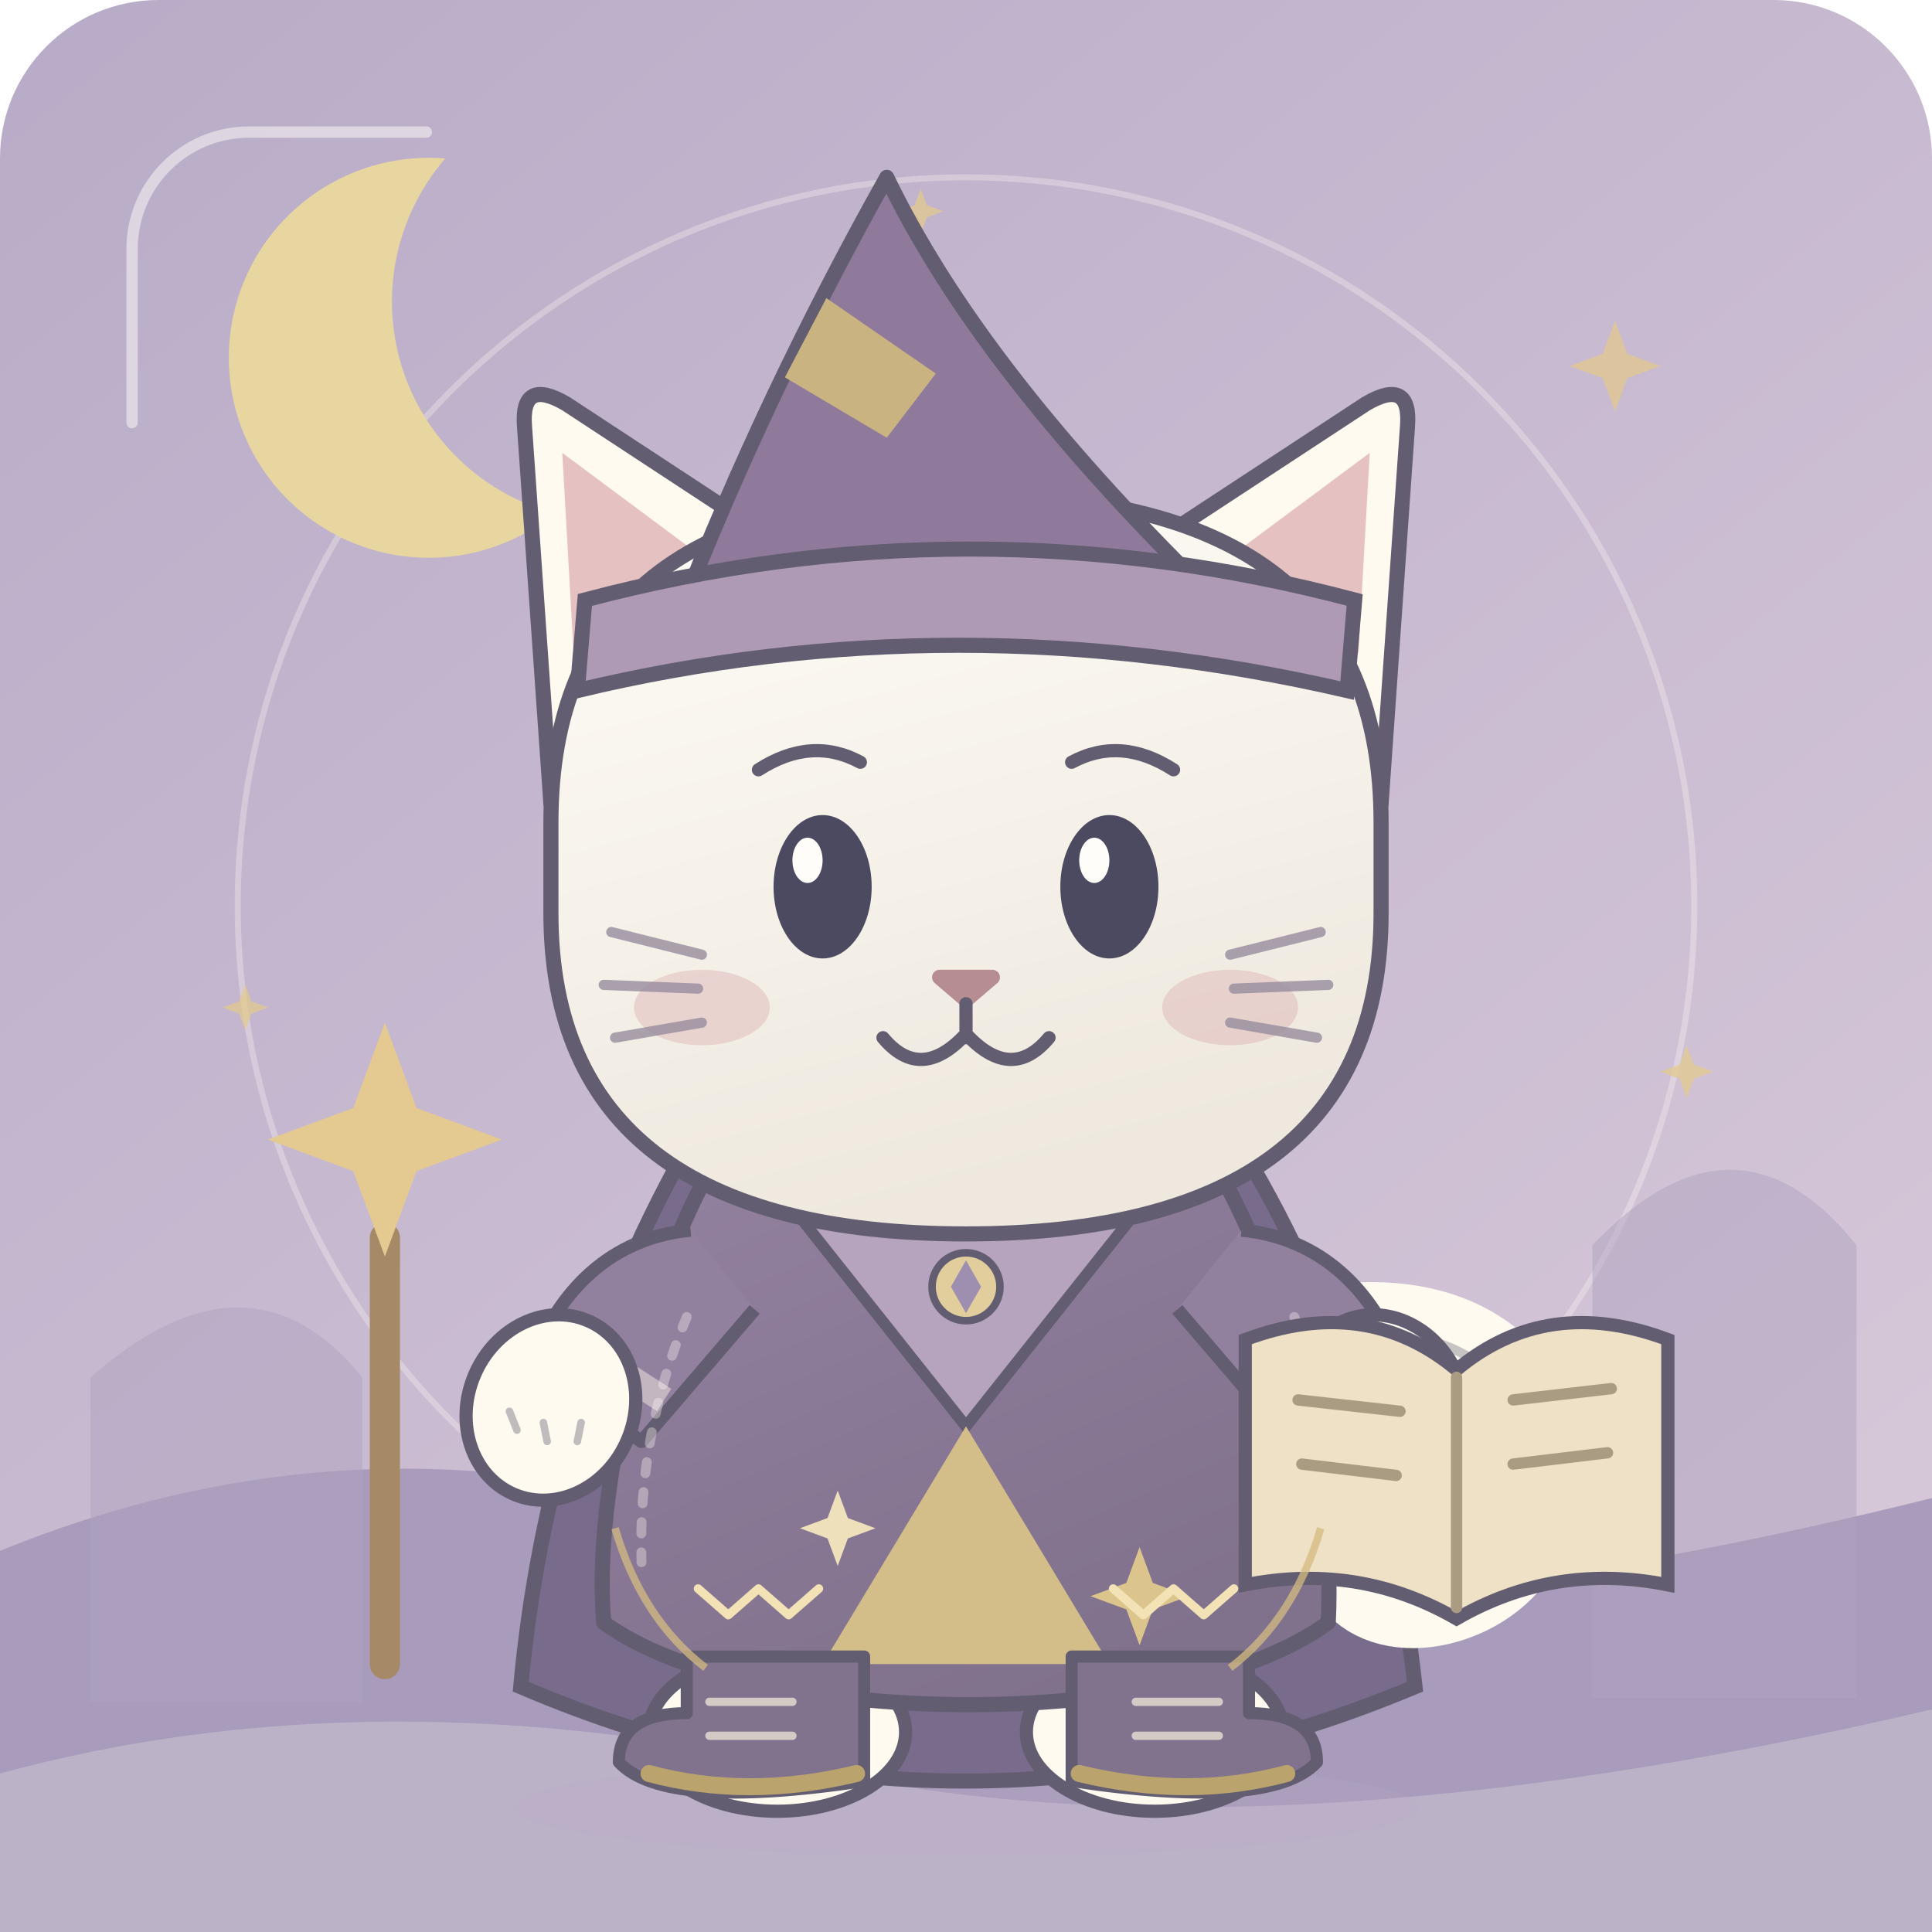
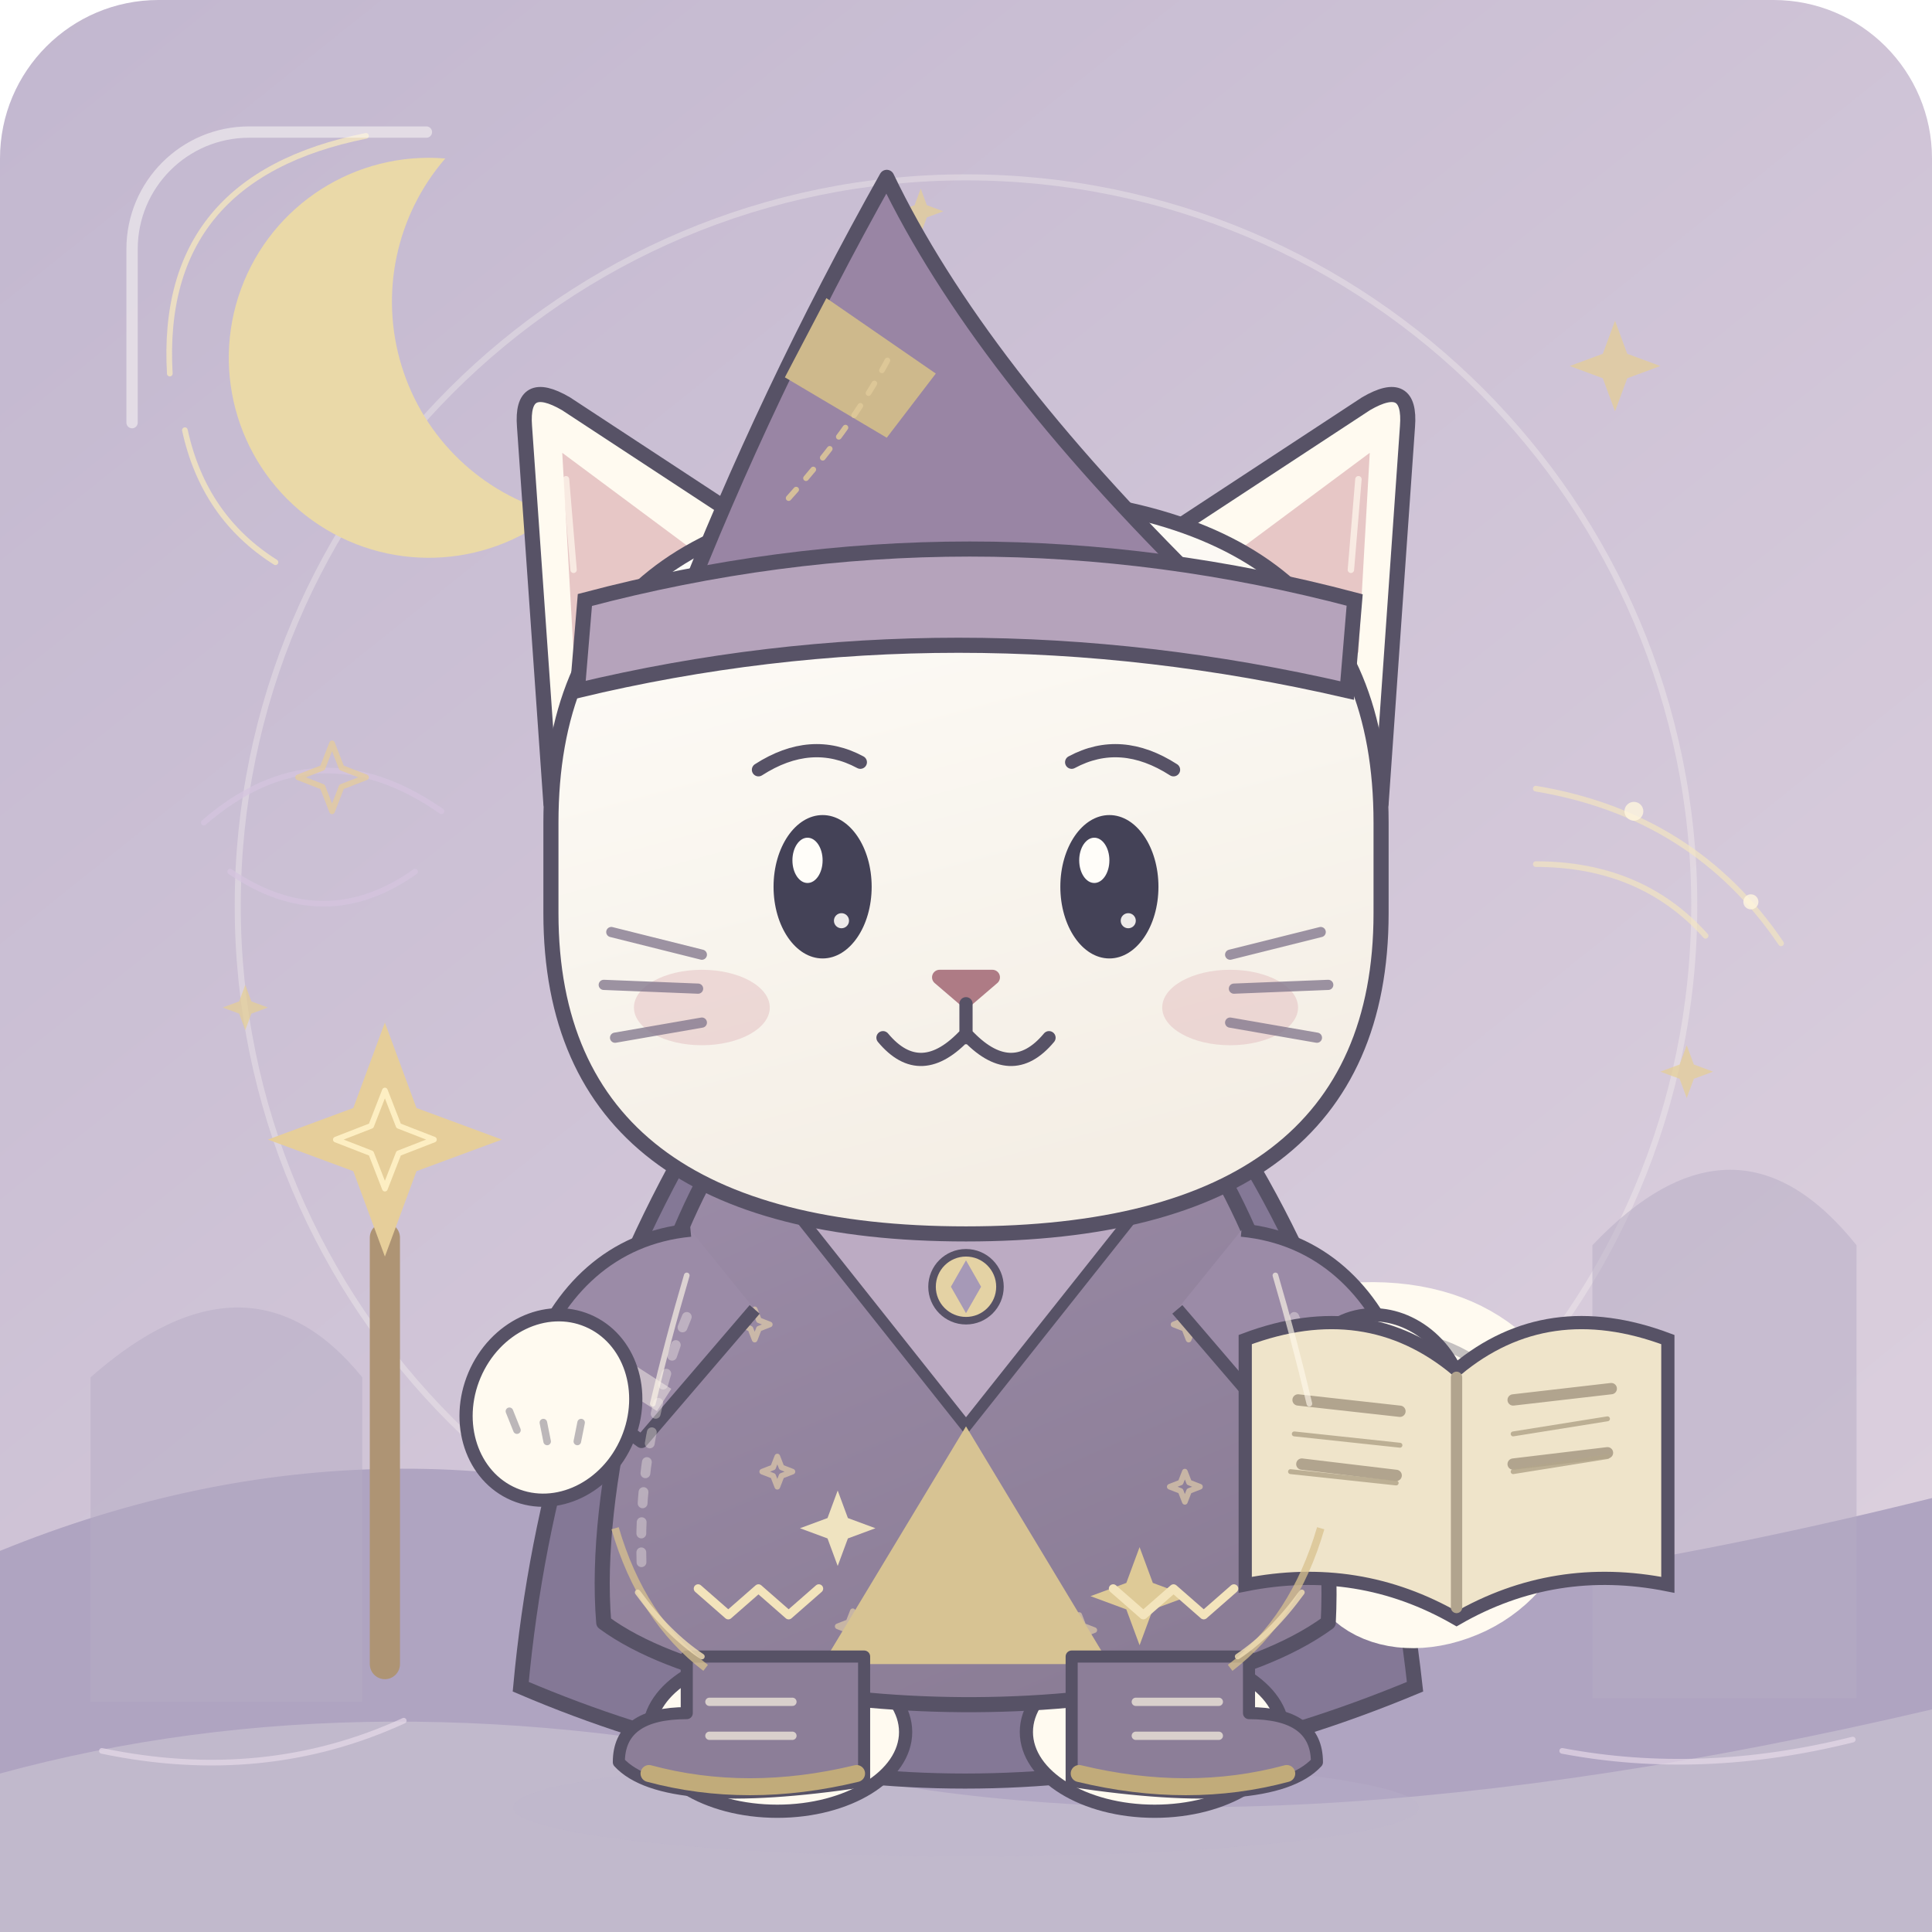
<svg xmlns="http://www.w3.org/2000/svg" width="512" height="512" viewBox="0 0 512 512" role="img" aria-labelledby="title">
  <defs>
    <linearGradient id="bg" x2=".8" y2="1">
-       <stop stop-color="#b8abc7" />
-       <stop offset="1" stop-color="#d7c8d9" />
+       <stop stop-color="#c2b7cf" />
+       <stop offset="1" stop-color="#dcd0de" />
    </linearGradient>
    <linearGradient id="fur" x2=".3" y2="1">
-       <stop stop-color="#fffdf7" />
-       <stop offset="1" stop-color="#eee8de" />
+       <stop stop-color="#fffefa" />
+       <stop offset="1" stop-color="#f4eee5" />
    </linearGradient>
    <linearGradient id="shine" x2="1" y2="1">
      <stop stop-color="#fff" stop-opacity=".7" />
      <stop offset="1" stop-color="#fff" stop-opacity="0" />
    </linearGradient>
  </defs>
  <rect width="512" height="512" rx="42" fill="url(#bg)" />
  <circle cx="256" cy="240" r="193" fill="none" stroke="#fffdf6" stroke-width="1.6" opacity=".3" />
-   <path d="M72 90l2.43 6.57 6.57 2.43-6.57 2.43-2.43 6.57-2.43-6.57-6.57-2.43 6.57-2.43Z" fill="#e4cb89" opacity="0.7" />
-   <path d="M428 85l3.24 8.76 8.76 3.24-8.76 3.24-3.24 8.76-3.24-8.76-8.76-3.24 8.76-3.24Z" fill="#e4cb89" opacity="0.7" />
-   <path d="M65 261l1.62 4.38 4.38 1.62-4.38 1.62-1.62 4.38-1.62-4.38-4.38-1.62 4.38-1.62Z" fill="#e4cb89" opacity="0.7" />
-   <path d="M447 277l1.89 5.11 5.11 1.89-5.11 1.89-1.89 5.11-1.89-5.11-5.11-1.89 5.11-1.89Z" fill="#e4cb89" opacity="0.7" />
-   <path d="M66 429l2.7 7.3 7.3 2.7-7.3 2.7-2.7 7.3-2.7-7.3-7.3-2.7 7.3-2.7Z" fill="#e4cb89" opacity="0.7" />
-   <path d="M442 437l2.16 5.84 5.84 2.16-5.84 2.16-2.16 5.84-2.16-5.84-5.84-2.16 5.84-2.16Z" fill="#e4cb89" opacity="0.7" />
-   <path d="M244 50l1.62 4.38 4.38 1.62-4.38 1.62-1.62 4.38-1.62-4.38-4.38-1.62 4.38-1.62Z" fill="#e4cb89" opacity="0.7" />
-   <path d="M118 42a53 53 0 1 0 29 94 58 58 0 0 1-29-94Z" fill="#e8d6a0" />
-   <path d="M0 411Q103 369 207 408T512 397V512H0Z" fill="#a89bbb" />
+   <path d="M72 90l2.43 6.57 6.57 2.43-6.57 2.43-2.43 6.57-2.43-6.57-6.57-2.43 6.57-2.43Z" fill="#e6cf93" opacity="0.7" />
+   <path d="M428 85l3.24 8.76 8.76 3.24-8.76 3.24-3.24 8.76-3.24-8.76-8.76-3.24 8.76-3.24Z" fill="#e6cf93" opacity="0.7" />
+   <path d="M65 261l1.62 4.38 4.38 1.62-4.38 1.62-1.62 4.38-1.62-4.38-4.38-1.62 4.38-1.62Z" fill="#e6cf93" opacity="0.7" />
+   <path d="M447 277l1.89 5.11 5.11 1.89-5.11 1.89-1.89 5.11-1.89-5.11-5.11-1.89 5.11-1.89Z" fill="#e6cf93" opacity="0.7" />
+   <path d="M66 429l2.7 7.3 7.3 2.7-7.3 2.7-2.7 7.3-2.7-7.3-7.3-2.7 7.3-2.7Z" fill="#e6cf93" opacity="0.7" />
+   <path d="M442 437l2.16 5.84 5.84 2.16-5.84 2.16-2.16 5.84-2.16-5.84-5.84-2.16 5.84-2.16Z" fill="#e6cf93" opacity="0.7" />
+   <path d="M244 50l1.62 4.38 4.38 1.62-4.38 1.62-1.62 4.38-1.62-4.38-4.38-1.62 4.38-1.62Z" fill="#e6cf93" opacity="0.7" />
+   <path d="M118 42a53 53 0 1 0 29 94 58 58 0 0 1-29-94Z" fill="#ead9a8" />
+   <path d="M0 411Q103 369 207 408T512 397V512H0Z" fill="#afa4c1" />
  <path d="M0 470Q99 443 216 469T512 453V512H0Z" fill="#fffdf4" opacity=".23" />
-   <path d="M24 365q42-37 72 0v86H24Zm398-35q38-40 70 0v120h-70Z" fill="#aea4bf" opacity=".5" />
-   <ellipse cx="256" cy="479" rx="120" ry="13" fill="#b6abc7" opacity=".25" />
+   <path d="M24 365q42-37 72 0v86H24Zm398-35q38-40 70 0v120h-70Z" fill="#b5acc4" opacity=".5" />
+   <g>
+     <path d="M45 99q-3-52 52-63m-48 78q5 23 24 35" fill="none" stroke="#f4e6bf" stroke-width="1.5" opacity="0.8" stroke-linecap="round" stroke-linejoin="round" />
+     <path d="M54 218q30-26 63-3m-56 16q25 17 49 0" fill="none" stroke="#d5c5e0" stroke-width="1.5" opacity="0.7" stroke-linecap="round" stroke-linejoin="round" />
+     <path d="M88 197l2.52 6.48 6.48 2.52-6.48 2.52-2.52 6.48-2.52-6.48-6.48-2.52 6.48-2.52Z" fill="none" stroke="#e5cc9b" stroke-width="1.5" opacity="0.75" stroke-linecap="round" stroke-linejoin="round" />
+     <path d="M407 209q42 7 65 41m-65-21q28 0 45 19" fill="none" stroke="#f4e6bf" stroke-width="1.5" opacity="0.65" stroke-linecap="round" stroke-linejoin="round" />
+     <circle cx="433" cy="215" r="2.5" fill="#fff6de" opacity="0.8" />
+     <circle cx="464" cy="239" r="2" fill="#fff6de" opacity="0.8" />
+     <path d="M27 464q43 9 80-8m307 8q37 7 77-3" fill="none" stroke="#e9dceb" stroke-width="1.5" opacity="0.65" stroke-linecap="round" stroke-linejoin="round" />
+   </g>
+   <ellipse cx="256" cy="479" rx="120" ry="13" fill="#bcb2cc" opacity=".25" />
  <defs>
    <linearGradient id="coat" x2=".6" y2="1">
-       <stop stop-color="#92809f" />
-       <stop offset="1" stop-color="#80718c" />
+       <stop stop-color="#9b8ba7" />
+       <stop offset="1" stop-color="#8b7d96" />
    </linearGradient>
  </defs>
-   <path d="M181 306q-36 65-43 141 117 50 237 0-9-81-45-141Z" fill="#796b8c" stroke="#625d70" stroke-width="4" />
+   <path d="M181 306q-36 65-43 141 117 50 237 0-9-81-45-141Z" fill="#847896" stroke="#575266" stroke-width="4" />
  <path d="M332 359c78-26 91 44 56 61-19 9-35-2-27-15" fill="none" stroke="#fffaf0" stroke-width="27" stroke-linecap="round" />
-   <path d="M332 359c78-26 91 44 56 61" fill="none" stroke="#625d70" stroke-width="2.5" stroke-linecap="round" opacity=".35" />
-   <ellipse cx="206" cy="459" rx="34" ry="21" fill="#fffaf0" stroke="#625d70" stroke-width="3.5" />
-   <ellipse cx="306" cy="459" rx="34" ry="21" fill="#fffaf0" stroke="#625d70" stroke-width="3.5" />
-   <path d="M186 314c-15 29-29 80-26 116 38 28 151 30 192 0 2-39-11-86-27-116Z" fill="url(#coat)" stroke="#625d70" stroke-width="4" stroke-linejoin="round" />
-   <path d="M183 326c-21 2-35 16-42 35l29 21 30-35m129-21c21 2 35 16 42 35l-29 21-30-35" fill="#92809f" stroke="#625d70" stroke-width="3.5" stroke-linejoin="round" />
-   <path d="m145 351 31 20m160 0 31-20" stroke="#fff8ec" stroke-width="7" opacity=".45" />
-   <ellipse cx="146" cy="373" rx="22" ry="25" transform="rotate(23 146 373)" fill="#fffaf0" stroke="#625d70" stroke-width="3.5" />
-   <ellipse cx="366" cy="373" rx="22" ry="25" transform="rotate(-23 366 373)" fill="#fffaf0" stroke="#625d70" stroke-width="3.5" />
-   <path d="m135 374 2 5m7-2 1 5m9-5-1 5m202-5 1 5m9-5-1 5m9-8-2 5M193 460h24m79 0h23" stroke="#625d70" stroke-width="2" opacity=".4" stroke-linecap="round" />
+   <path d="M332 359c78-26 91 44 56 61" fill="none" stroke="#575266" stroke-width="2.5" stroke-linecap="round" opacity=".35" />
+   <ellipse cx="206" cy="459" rx="34" ry="21" fill="#fffaf0" stroke="#575266" stroke-width="3.5" />
+   <ellipse cx="306" cy="459" rx="34" ry="21" fill="#fffaf0" stroke="#575266" stroke-width="3.5" />
+   <path d="M186 314c-15 29-29 80-26 116 38 28 151 30 192 0 2-39-11-86-27-116Z" fill="url(#coat)" stroke="#575266" stroke-width="4" stroke-linejoin="round" />
+   <defs>
+     <clipPath id="fabric-panel">
+       <path d="M186 314c-15 29-29 80-26 116 38 28 151 30 192 0 2-39-11-86-27-116Z" />
+     </clipPath>
+   </defs>
+   <g clip-path="url(#fabric-panel)">
+     <path d="M200 347l1.12 2.88 2.88 1.12-2.88 1.12-1.12 2.88-1.12-2.88-2.88-1.12 2.88-1.12Z" fill="none" stroke="#f0dbad" stroke-width="1.5" opacity="0.58" stroke-linecap="round" stroke-linejoin="round" />
+     <path d="M315 347l1.12 2.88 2.88 1.12-2.88 1.12-1.12 2.88-1.12-2.88-2.88-1.12 2.88-1.12Z" fill="none" stroke="#f0dbad" stroke-width="1.5" opacity="0.58" stroke-linecap="round" stroke-linejoin="round" />
+     <path d="M206 386l1.12 2.88 2.88 1.12-2.88 1.12-1.12 2.88-1.12-2.88-2.88-1.12 2.88-1.12Z" fill="none" stroke="#f0dbad" stroke-width="1.5" opacity="0.58" stroke-linecap="round" stroke-linejoin="round" />
+     <path d="M314 390l1.12 2.88 2.88 1.12-2.88 1.12-1.12 2.88-1.12-2.88-2.88-1.12 2.88-1.12Z" fill="none" stroke="#f0dbad" stroke-width="1.5" opacity="0.58" stroke-linecap="round" stroke-linejoin="round" />
+     <path d="M226 427l1.12 2.88 2.88 1.12-2.88 1.12-1.12 2.88-1.12-2.88-2.88-1.12 2.88-1.12Z" fill="none" stroke="#f0dbad" stroke-width="1.5" opacity="0.58" stroke-linecap="round" stroke-linejoin="round" />
+     <path d="M286 428l1.12 2.88 2.88 1.12-2.88 1.12-1.12 2.88-1.12-2.88-2.88-1.12 2.88-1.12Z" fill="none" stroke="#f0dbad" stroke-width="1.5" opacity="0.58" stroke-linecap="round" stroke-linejoin="round" />
+   </g>
+   <path d="M183 326c-21 2-35 16-42 35l29 21 30-35m129-21c21 2 35 16 42 35l-29 21-30-35" fill="#9b8ba7" stroke="#575266" stroke-width="3.5" stroke-linejoin="round" />
+   <path d="m145 351 31 20m160 0 31-20" stroke="#fff9ee" stroke-width="7" opacity=".45" />
+   <ellipse cx="146" cy="373" rx="22" ry="25" transform="rotate(23 146 373)" fill="#fffaf0" stroke="#575266" stroke-width="3.5" />
+   <ellipse cx="366" cy="373" rx="22" ry="25" transform="rotate(-23 366 373)" fill="#fffaf0" stroke="#575266" stroke-width="3.5" />
+   <path d="m135 374 2 5m7-2 1 5m9-5-1 5m202-5 1 5m9-5-1 5m9-8-2 5M193 460h24m79 0h23" stroke="#575266" stroke-width="2" opacity=".4" stroke-linecap="round" />
  <path d="M182 349q-13 31-12 65m173-65q13 31 12 65" fill="none" stroke="#fffaf0" stroke-width="2.6" opacity=".35" stroke-dasharray="3 5" stroke-linecap="round" />
-   <path d="m206 315 50 63 50-63" fill="#b6a3bd" stroke="#625d70" stroke-width="3" />
-   <path d="m256 378-38 63h76Z" fill="#d3bd89" />
-   <path d="M222 395l2.7 7.3 7.3 2.7-7.3 2.7-2.7 7.3-2.7-7.3-7.3-2.7 7.3-2.7Z" fill="#eee0ba" opacity="1" />
-   <path d="M302 410l3.51 9.49 9.49 3.51-9.49 3.51-3.51 9.49-3.51-9.49-9.49-3.51 9.49-3.51Z" fill="#dbc58d" opacity="1" />
-   <path d="M146 213 139 113q-1-13 11-6l64 42Z" fill="#fffaf0" stroke="#625d70" stroke-width="4" stroke-linejoin="round" />
-   <path d="m298 149 64-42q12-7 11 6l-7 100Z" fill="#fffaf0" stroke="#625d70" stroke-width="4" stroke-linejoin="round" />
-   <path d="m152 173-3-53 39 29Z" fill="#d9a9ac" opacity=".68" />
-   <path d="m324 149 39-29-3 53Z" fill="#d9a9ac" opacity=".68" />
-   <path d="M146 218c0-58 36-87 110-87s110 29 110 87v24c0 57-38 85-110 85s-110-28-110-85Z" fill="url(#fur)" stroke="#625d70" stroke-width="4" />
-   <path d="m238 150 9 16 9-15 9 15 9-16" fill="none" stroke="#b8aec5" stroke-width="5" stroke-linecap="round" stroke-linejoin="round" opacity=".65" />
-   <path d="M201 204q14-9 27-2m56 0q13-7 27 2" fill="none" stroke="#625d70" stroke-width="3.5" stroke-linecap="round" />
-   <ellipse cx="218" cy="235" rx="13" ry="19" fill="#4c4a60" />
-   <ellipse cx="294" cy="235" rx="13" ry="19" fill="#4c4a60" />
+   <path d="m206 315 50 63 50-63" fill="#bcabc3" stroke="#575266" stroke-width="3" />
+   <path d="m256 378-38 63h76Z" fill="#d7c393" />
+   <path d="M222 395l2.7 7.3 7.3 2.7-7.3 2.7-2.7 7.3-2.7-7.3-7.3-2.7 7.3-2.7Z" fill="#efe3c0" opacity="1" />
+   <path d="M302 410l3.51 9.49 9.49 3.51-9.49 3.51-3.51 9.49-3.51-9.49-9.49-3.51 9.49-3.51Z" fill="#deca97" opacity="1" />
+   <path d="M146 213 139 113q-1-13 11-6l64 42Z" fill="#fffaf0" stroke="#575266" stroke-width="4" stroke-linejoin="round" />
+   <path d="m298 149 64-42q12-7 11 6l-7 100Z" fill="#fffaf0" stroke="#575266" stroke-width="4" stroke-linejoin="round" />
+   <path d="m152 173-3-53 39 29Z" fill="#dcb0b3" opacity=".68" />
+   <path d="m324 149 39-29-3 53Z" fill="#dcb0b3" opacity=".68" />
+   <path d="M146 218c0-58 36-87 110-87s110 29 110 87v24c0 57-38 85-110 85s-110-28-110-85Z" fill="url(#fur)" stroke="#575266" stroke-width="4" />
+   <path d="m238 150 9 16 9-15 9 15 9-16" fill="none" stroke="#beb5ca" stroke-width="5" stroke-linecap="round" stroke-linejoin="round" opacity=".65" />
+   <path d="M201 204q14-9 27-2m56 0q13-7 27 2" fill="none" stroke="#575266" stroke-width="3.5" stroke-linecap="round" />
+   <ellipse cx="218" cy="235" rx="13" ry="19" fill="#444257" />
+   <ellipse cx="294" cy="235" rx="13" ry="19" fill="#444257" />
  <ellipse cx="214" cy="228" rx="4" ry="6" fill="#fffdf9" />
  <ellipse cx="290" cy="228" rx="4" ry="6" fill="#fffdf9" />
-   <ellipse cx="186" cy="267" rx="18" ry="10" fill="#d9a9ac" opacity=".4" />
-   <ellipse cx="326" cy="267" rx="18" ry="10" fill="#d9a9ac" opacity=".4" />
-   <path d="m249 259 7 6 7-6Z" fill="#b68d91" stroke="#b68d91" stroke-width="4" stroke-linejoin="round" />
-   <path d="M256 266v9m0-1q-12 13-22 1m22-1q12 13 22 1" fill="none" stroke="#625d70" stroke-width="3.5" stroke-linecap="round" />
-   <path d="m162 247 24 6m-26 8 25 1m-22 13 23-4m164-24-24 6m26 8-25 1m22 13-23-4" stroke="#978c9e" stroke-width="2.7" stroke-linecap="round" opacity=".8" />
-   <path d="M180 163q23-59 55-116 24 50 84 109Z" fill="#8f7a9c" stroke="#625d70" stroke-width="4" stroke-linejoin="round" />
-   <path d="m219 79 29 20-13 17-27-16" fill="#c9b381" />
-   <path d="M155 159q102-27 204 0l-2 24q-104-24-204 0Z" fill="#ae9ab5" stroke="#625d70" stroke-width="4" />
-   <path d="M102 328v113" stroke="#a68a67" stroke-width="8" stroke-linecap="round" />
-   <path d="M102 271l8.37 22.63 22.63 8.37-22.63 8.37-8.37 22.63-8.37-22.63-22.63-8.37 22.63-8.37Z" fill="#e4c991" opacity="1" />
-   <path d="M386 363q24-20 56-8v65q-30-6-56 9-26-15-56-9v-65q32-12 56 8Z" fill="#eee1c5" stroke="#625d70" stroke-width="3.5" />
-   <path d="M386 365v61m-42-55 27 3m30-3 26-3m-82 20 25 3m31-3 25-3" stroke="#aa9c83" stroke-width="3" stroke-linecap="round" />
-   <path d="M182 439v15q-18 0-18 13 12 13 65 5v-33Zm102 0v33q53 8 65-5 0-13-18-13v-15Z" fill="#81728e" stroke="#625d70" stroke-width="3.2" stroke-linejoin="round" />
-   <path d="M172 470q26 7 55 0m59 0q29 7 55 0" fill="none" stroke="#bba36e" stroke-width="4.5" stroke-linecap="round" />
-   <path d="M188 451h22m-22 9h22m91-9h22m-22 9h22" stroke="#f8f1df" stroke-width="2.2" opacity=".7" stroke-linecap="round" />
-   <path d="m185 421 8 7 8-7 8 7 8-7m78 0 8 7 8-7 8 7 8-7" fill="none" stroke="#f2e2b6" stroke-width="2.3" stroke-linecap="round" stroke-linejoin="round" />
-   <circle cx="256" cy="341" r="9" fill="#e2ce9c" stroke="#625d70" stroke-width="2" />
-   <path d="m256 334 4 7-4 7-4-7Z" fill="#9e8fb0" />
-   <path d="M163 405q7 24 24 37m163-37q-7 24-24 37" fill="none" stroke="#d4bb82" stroke-width="2" opacity=".75" />
-   <path d="M35 112V66a31 31 0 0 1 31-31h47" fill="none" stroke="#fffdf7" stroke-width="3" opacity=".5" stroke-linecap="round" />
+   <ellipse cx="186" cy="267" rx="18" ry="10" fill="#dcb0b3" opacity=".4" />
+   <ellipse cx="326" cy="267" rx="18" ry="10" fill="#dcb0b3" opacity=".4" />
+   <path d="m249 259 7 6 7-6Z" fill="#ae7b85" stroke="#ae7b85" stroke-width="4" stroke-linejoin="round" />
+   <path d="M256 266v9m0-1q-12 13-22 1m22-1q12 13 22 1" fill="none" stroke="#575266" stroke-width="3.5" stroke-linecap="round" />
+   <path d="m162 247 24 6m-26 8 25 1m-22 13 23-4m164-24-24 6m26 8-25 1m22 13-23-4" stroke="#85798e" stroke-width="2.7" stroke-linecap="round" opacity=".8" />
+   <path d="M180 163q23-59 55-116 24 50 84 109Z" fill="#9985a4" stroke="#575266" stroke-width="4" stroke-linejoin="round" />
+   <path d="m219 79 29 20-13 17-27-16" fill="#ceb98c" />
+   <path d="M155 159q102-27 204 0l-2 24q-104-24-204 0Z" fill="#b5a3bb" stroke="#575266" stroke-width="4" />
+   <path d="M102 328v113" stroke="#ae9474" stroke-width="8" stroke-linecap="round" />
+   <path d="M102 271l8.37 22.63 22.63 8.37-22.63 8.37-8.37 22.63-8.37-22.63-22.63-8.37 22.63-8.37Z" fill="#e6ce9a" opacity="1" />
+   <path d="M386 363q24-20 56-8v65q-30-6-56 9-26-15-56-9v-65q32-12 56 8Z" fill="#efe4ca" stroke="#575266" stroke-width="3.5" />
+   <path d="M386 365v61m-42-55 27 3m30-3 26-3m-82 20 25 3m31-3 25-3" stroke="#b1a48e" stroke-width="3" stroke-linecap="round" />
+   <path d="M182 439v15q-18 0-18 13 12 13 65 5v-33Zm102 0v33q53 8 65-5 0-13-18-13v-15Z" fill="#8c7e98" stroke="#575266" stroke-width="3.2" stroke-linejoin="round" />
+   <path d="M172 470q26 7 55 0m59 0q29 7 55 0" fill="none" stroke="#c1ab7a" stroke-width="4.5" stroke-linecap="round" />
+   <path d="M188 451h22m-22 9h22m91-9h22m-22 9h22" stroke="#f9f2e2" stroke-width="2.2" opacity=".7" stroke-linecap="round" />
+   <path d="m185 421 8 7 8-7 8 7 8-7m78 0 8 7 8-7 8 7 8-7" fill="none" stroke="#f3e4bc" stroke-width="2.3" stroke-linecap="round" stroke-linejoin="round" />
+   <circle cx="256" cy="341" r="9" fill="#e4d2a4" stroke="#575266" stroke-width="2" />
+   <path d="m256 334 4 7-4 7-4-7Z" fill="#a699b7" />
+   <path d="M163 405q7 24 24 37m163-37q-7 24-24 37" fill="none" stroke="#d8c18d" stroke-width="2" opacity=".75" />
+   <g>
+     <path d="m150 127 2 24m208-24-2 24" fill="none" stroke="#fff8ed" stroke-width="1.7" opacity="0.72" stroke-linecap="round" stroke-linejoin="round" />
+     <circle cx="223" cy="244" r="2" fill="#fffdf8" opacity="0.9" />
+     <circle cx="299" cy="244" r="2" fill="#fffdf8" opacity="0.9" />
+     <path d="M182 338q-5 17-9 34m165-34q5 17 9 34" fill="none" stroke="#fff8ea" stroke-width="1.5" opacity="0.65" stroke-linecap="round" stroke-linejoin="round" />
+   </g>
+   <g>
+     <path d="M343 380l28 3m-29 7 28 3m31-13 25-4m-25 14 25-4" fill="none" stroke="#b3a68b" stroke-width="1.3" opacity="0.85" stroke-linecap="round" stroke-linejoin="round" />
+     <path d="M209 132q18-20 28-40" fill="none" stroke="#dfc999" stroke-width="1.5" opacity="0.85" stroke-linecap="round" stroke-linejoin="round" stroke-dasharray="3 4" />
+     <path d="M102 289l3.64 9.36 9.36 3.64-9.36 3.64-3.64 9.36-3.64-9.36-9.36-3.64 9.36-3.64Z" fill="none" stroke="#fff2c7" stroke-width="1.5" opacity="0.9" stroke-linecap="round" stroke-linejoin="round" />
+     <path d="M169 422q8 11 17 17m159-17q-8 11-17 17" fill="none" stroke="#eedcb1" stroke-width="1.5" opacity="0.85" stroke-linecap="round" stroke-linejoin="round" />
+   </g>
+   <path d="M35 112V66a31 31 0 0 1 31-31h47" fill="none" stroke="#fffefa" stroke-width="3" opacity=".5" stroke-linecap="round" />
</svg>
